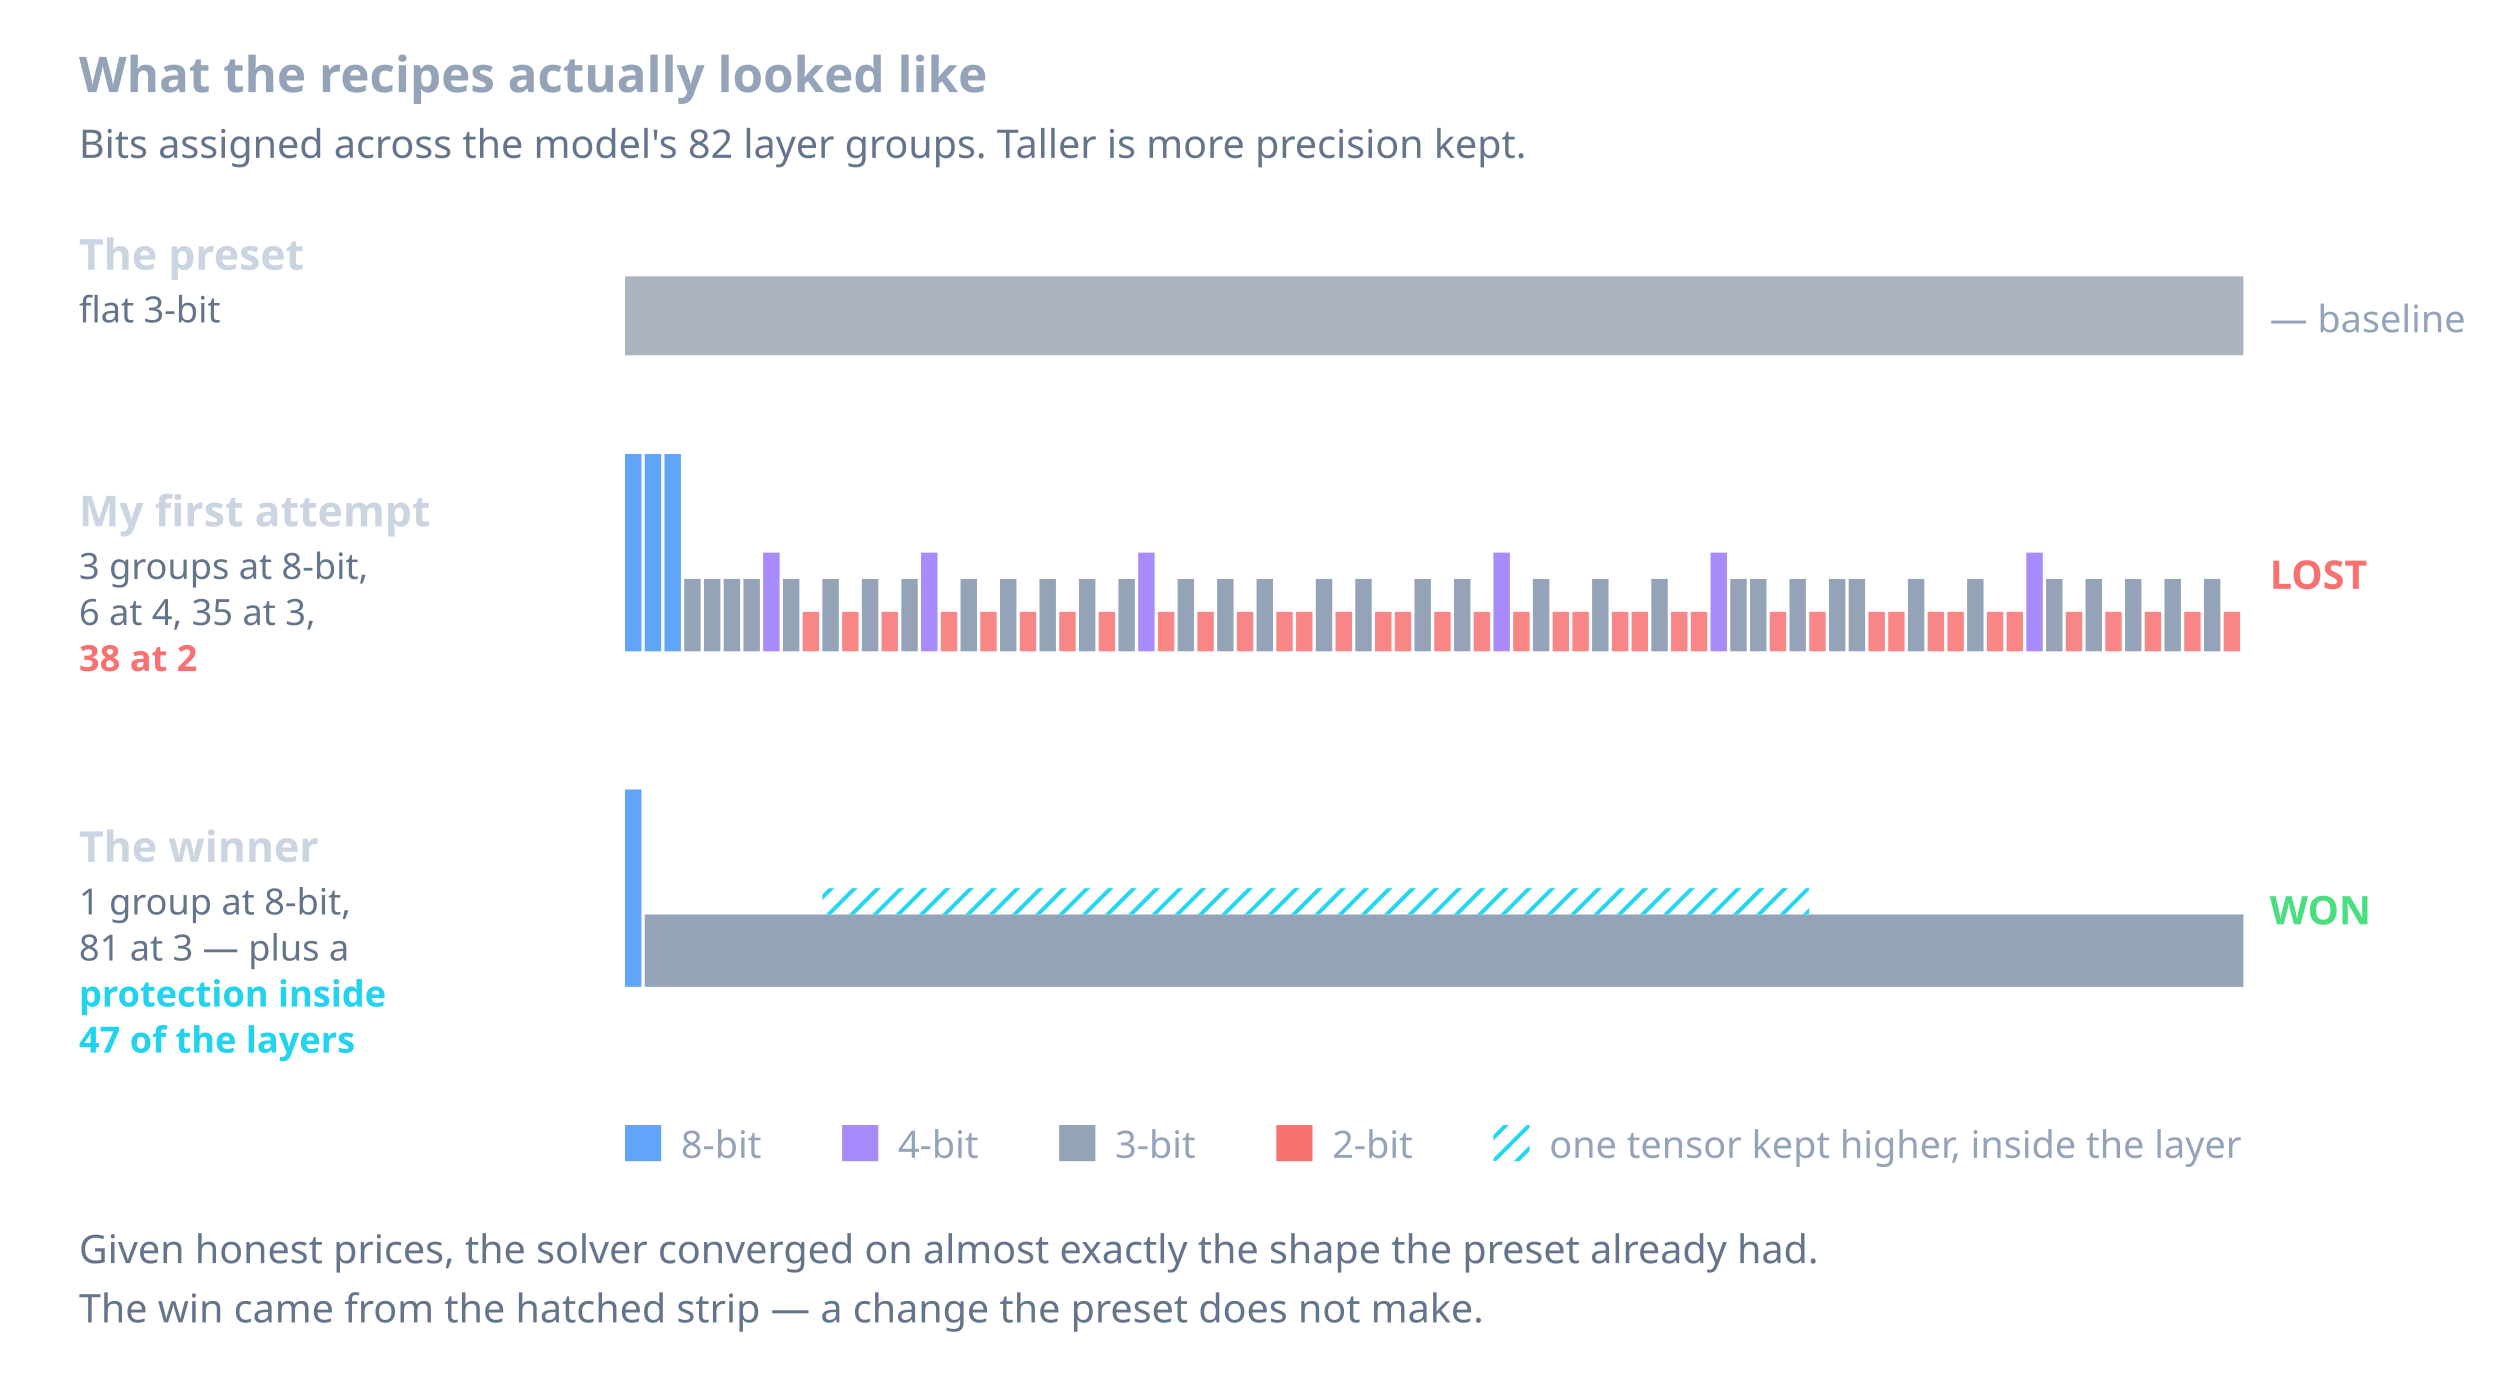
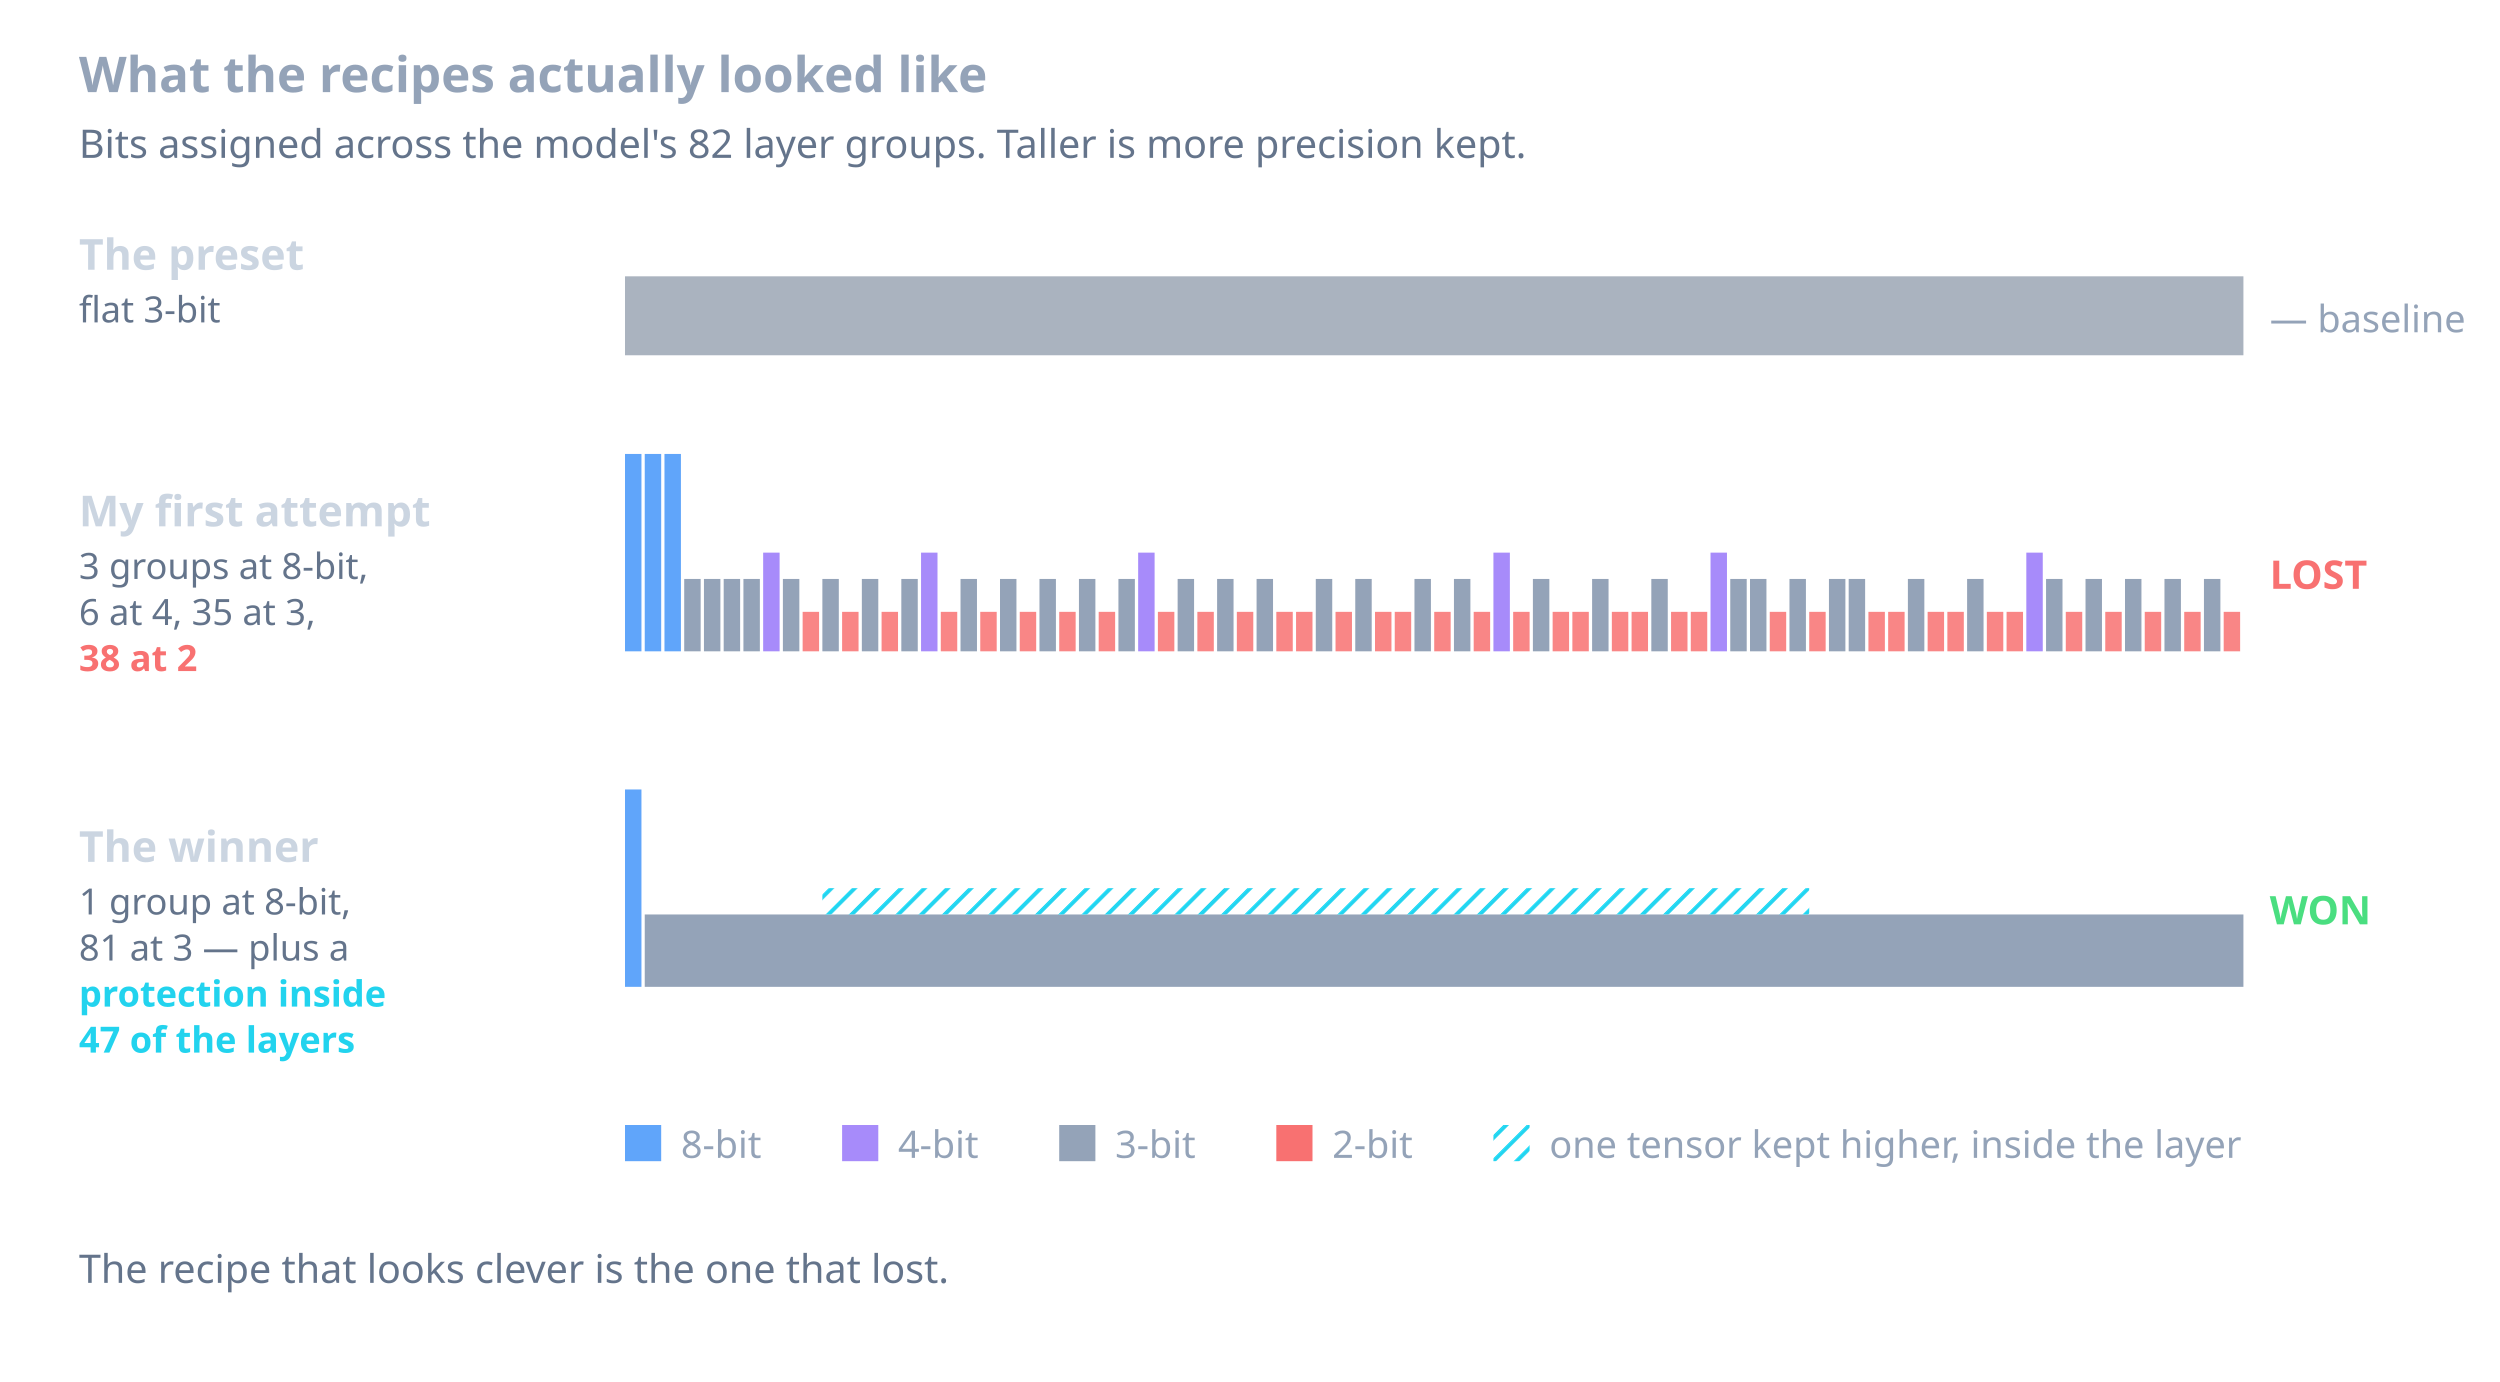
<svg xmlns="http://www.w3.org/2000/svg" viewBox="0 0 760 420" width="760" height="420" role="img" aria-label="Three bit allocations across 82 layer groups. The preset is flat 3-bit. My first attempt was highly varied with 38 groups at 2-bit and lost. The winner is almost flat 3-bit like the preset, with one group at 8-bit, plus a protection inside 47 layers that the preset does not have.">
  <defs>
    <pattern id="hatch" width="5" height="5" patternTransform="rotate(45)" patternUnits="userSpaceOnUse">
      <line x1="0" y1="0" x2="0" y2="5" stroke="#22d3ee" stroke-width="2.4" />
    </pattern>
  </defs>
  <text x="24" y="28" font-family="ui-sans-serif, system-ui, sans-serif" font-size="15" font-weight="700" fill="#94a3b8">What the recipes actually looked like</text>
  <text x="24" y="48" font-family="ui-sans-serif, system-ui, sans-serif" font-size="12" fill="#64748b">Bits assigned across the model's 82 layer groups. Taller is more precision kept.</text>
  <text x="24" y="82" font-family="ui-sans-serif, system-ui, sans-serif" font-size="13" font-weight="700" fill="#cbd5e1">The preset</text>
  <text x="24" y="98" font-family="ui-sans-serif, system-ui, sans-serif" font-size="11" fill="#64748b">flat 3-bit</text>
  <g transform="translate(190,60)">
    <rect x="0" y="24" width="492" height="24" fill="#64748b" opacity="0.55" />
    <text x="500" y="41" font-family="ui-sans-serif, system-ui, sans-serif" font-size="11.5" fill="#94a3b8">— baseline</text>
  </g>
  <text x="24" y="160" font-family="ui-sans-serif, system-ui, sans-serif" font-size="13" font-weight="700" fill="#cbd5e1">My first attempt</text>
  <text x="24" y="176" font-family="ui-sans-serif, system-ui, sans-serif" font-size="11" fill="#64748b">3 groups at 8-bit,</text>
  <text x="24" y="190" font-family="ui-sans-serif, system-ui, sans-serif" font-size="11" fill="#64748b">6 at 4, 35 at 3,</text>
  <text x="24" y="204" font-family="ui-sans-serif, system-ui, sans-serif" font-size="11" fill="#f87171" font-weight="600">38 at 2</text>
  <g transform="translate(190,138)">
    <g fill="#60a5fa">
      <rect x="0" y="0" width="5" height="60" />
      <rect x="6" y="0" width="5" height="60" />
      <rect x="12" y="0" width="5" height="60" />
    </g>
    <g fill="#a78bfa">
      <rect x="42" y="30" width="5" height="30" />
      <rect x="90" y="30" width="5" height="30" />
      <rect x="156" y="30" width="5" height="30" />
      <rect x="264" y="30" width="5" height="30" />
      <rect x="330" y="30" width="5" height="30" />
      <rect x="426" y="30" width="5" height="30" />
    </g>
    <g fill="#94a3b8">
      <rect x="18" y="38" width="5" height="22" />
      <rect x="24" y="38" width="5" height="22" />
      <rect x="30" y="38" width="5" height="22" />
      <rect x="36" y="38" width="5" height="22" />
      <rect x="48" y="38" width="5" height="22" />
      <rect x="60" y="38" width="5" height="22" />
      <rect x="72" y="38" width="5" height="22" />
      <rect x="84" y="38" width="5" height="22" />
      <rect x="102" y="38" width="5" height="22" />
      <rect x="114" y="38" width="5" height="22" />
      <rect x="126" y="38" width="5" height="22" />
      <rect x="138" y="38" width="5" height="22" />
      <rect x="150" y="38" width="5" height="22" />
      <rect x="168" y="38" width="5" height="22" />
      <rect x="180" y="38" width="5" height="22" />
      <rect x="192" y="38" width="5" height="22" />
      <rect x="210" y="38" width="5" height="22" />
      <rect x="222" y="38" width="5" height="22" />
      <rect x="240" y="38" width="5" height="22" />
      <rect x="252" y="38" width="5" height="22" />
      <rect x="276" y="38" width="5" height="22" />
      <rect x="294" y="38" width="5" height="22" />
      <rect x="312" y="38" width="5" height="22" />
      <rect x="336" y="38" width="5" height="22" />
      <rect x="354" y="38" width="5" height="22" />
      <rect x="372" y="38" width="5" height="22" />
      <rect x="390" y="38" width="5" height="22" />
      <rect x="408" y="38" width="5" height="22" />
      <rect x="432" y="38" width="5" height="22" />
      <rect x="444" y="38" width="5" height="22" />
      <rect x="456" y="38" width="5" height="22" />
      <rect x="468" y="38" width="5" height="22" />
      <rect x="480" y="38" width="5" height="22" />
      <rect x="342" y="38" width="5" height="22" />
      <rect x="366" y="38" width="5" height="22" />
    </g>
    <g fill="#f87171" opacity="0.85">
      <rect x="54" y="48" width="5" height="12" />
      <rect x="66" y="48" width="5" height="12" />
      <rect x="78" y="48" width="5" height="12" />
      <rect x="96" y="48" width="5" height="12" />
      <rect x="108" y="48" width="5" height="12" />
      <rect x="120" y="48" width="5" height="12" />
      <rect x="132" y="48" width="5" height="12" />
      <rect x="144" y="48" width="5" height="12" />
      <rect x="162" y="48" width="5" height="12" />
      <rect x="174" y="48" width="5" height="12" />
      <rect x="186" y="48" width="5" height="12" />
      <rect x="198" y="48" width="5" height="12" />
      <rect x="204" y="48" width="5" height="12" />
      <rect x="216" y="48" width="5" height="12" />
      <rect x="228" y="48" width="5" height="12" />
      <rect x="234" y="48" width="5" height="12" />
      <rect x="246" y="48" width="5" height="12" />
      <rect x="258" y="48" width="5" height="12" />
      <rect x="270" y="48" width="5" height="12" />
      <rect x="282" y="48" width="5" height="12" />
      <rect x="288" y="48" width="5" height="12" />
      <rect x="300" y="48" width="5" height="12" />
      <rect x="306" y="48" width="5" height="12" />
      <rect x="318" y="48" width="5" height="12" />
      <rect x="324" y="48" width="5" height="12" />
      <rect x="348" y="48" width="5" height="12" />
      <rect x="360" y="48" width="5" height="12" />
      <rect x="378" y="48" width="5" height="12" />
      <rect x="384" y="48" width="5" height="12" />
      <rect x="396" y="48" width="5" height="12" />
      <rect x="402" y="48" width="5" height="12" />
      <rect x="414" y="48" width="5" height="12" />
      <rect x="420" y="48" width="5" height="12" />
      <rect x="438" y="48" width="5" height="12" />
      <rect x="450" y="48" width="5" height="12" />
      <rect x="462" y="48" width="5" height="12" />
      <rect x="474" y="48" width="5" height="12" />
      <rect x="486" y="48" width="5" height="12" />
    </g>
    <text x="500" y="41" font-family="ui-sans-serif, system-ui, sans-serif" font-size="12" font-weight="700" fill="#f87171">LOST</text>
  </g>
  <text x="24" y="262" font-family="ui-sans-serif, system-ui, sans-serif" font-size="13" font-weight="700" fill="#cbd5e1">The winner</text>
  <text x="24" y="278" font-family="ui-sans-serif, system-ui, sans-serif" font-size="11" fill="#64748b">1 group at 8-bit,</text>
  <text x="24" y="292" font-family="ui-sans-serif, system-ui, sans-serif" font-size="11" fill="#64748b">81 at 3 — plus a</text>
  <text x="24" y="306" font-family="ui-sans-serif, system-ui, sans-serif" font-size="11" fill="#22d3ee" font-weight="600">protection inside</text>
  <text x="24" y="320" font-family="ui-sans-serif, system-ui, sans-serif" font-size="11" fill="#22d3ee" font-weight="600">47 of the layers</text>
  <g transform="translate(190,240)">
    <rect x="0" y="0" width="5" height="60" fill="#60a5fa" />
    <rect x="6" y="38" width="486" height="22" fill="#94a3b8" />
    <rect x="60" y="30" width="300" height="8" fill="url(#hatch)" />
    <text x="500" y="41" font-family="ui-sans-serif, system-ui, sans-serif" font-size="12" font-weight="700" fill="#4ade80">WON</text>
  </g>
  <g font-family="ui-sans-serif, system-ui, sans-serif" font-size="11.5">
    <rect x="190" y="342" width="11" height="11" fill="#60a5fa" />
    <text x="207" y="352" fill="#94a3b8">8-bit</text>
    <rect x="256" y="342" width="11" height="11" fill="#a78bfa" />
    <text x="273" y="352" fill="#94a3b8">4-bit</text>
    <rect x="322" y="342" width="11" height="11" fill="#94a3b8" />
    <text x="339" y="352" fill="#94a3b8">3-bit</text>
    <rect x="388" y="342" width="11" height="11" fill="#f87171" />
    <text x="405" y="352" fill="#94a3b8">2-bit</text>
    <rect x="454" y="342" width="11" height="11" fill="url(#hatch)" />
    <text x="471" y="352" fill="#94a3b8">one tensor kept higher, inside the layer</text>
  </g>
-   <text x="24" y="384" font-family="ui-sans-serif, system-ui, sans-serif" font-size="12" fill="#64748b">Given honest prices, the solver converged on almost exactly the shape the preset already had.</text>
-   <text x="24" y="402" font-family="ui-sans-serif, system-ui, sans-serif" font-size="12" fill="#64748b">The win came from the hatched strip — a change the preset does not make.</text>
+   <text x="24" y="390" font-family="ui-sans-serif, system-ui, sans-serif" font-size="12" fill="#64748b">The recipe that looks clever is the one that lost.</text>
</svg>
